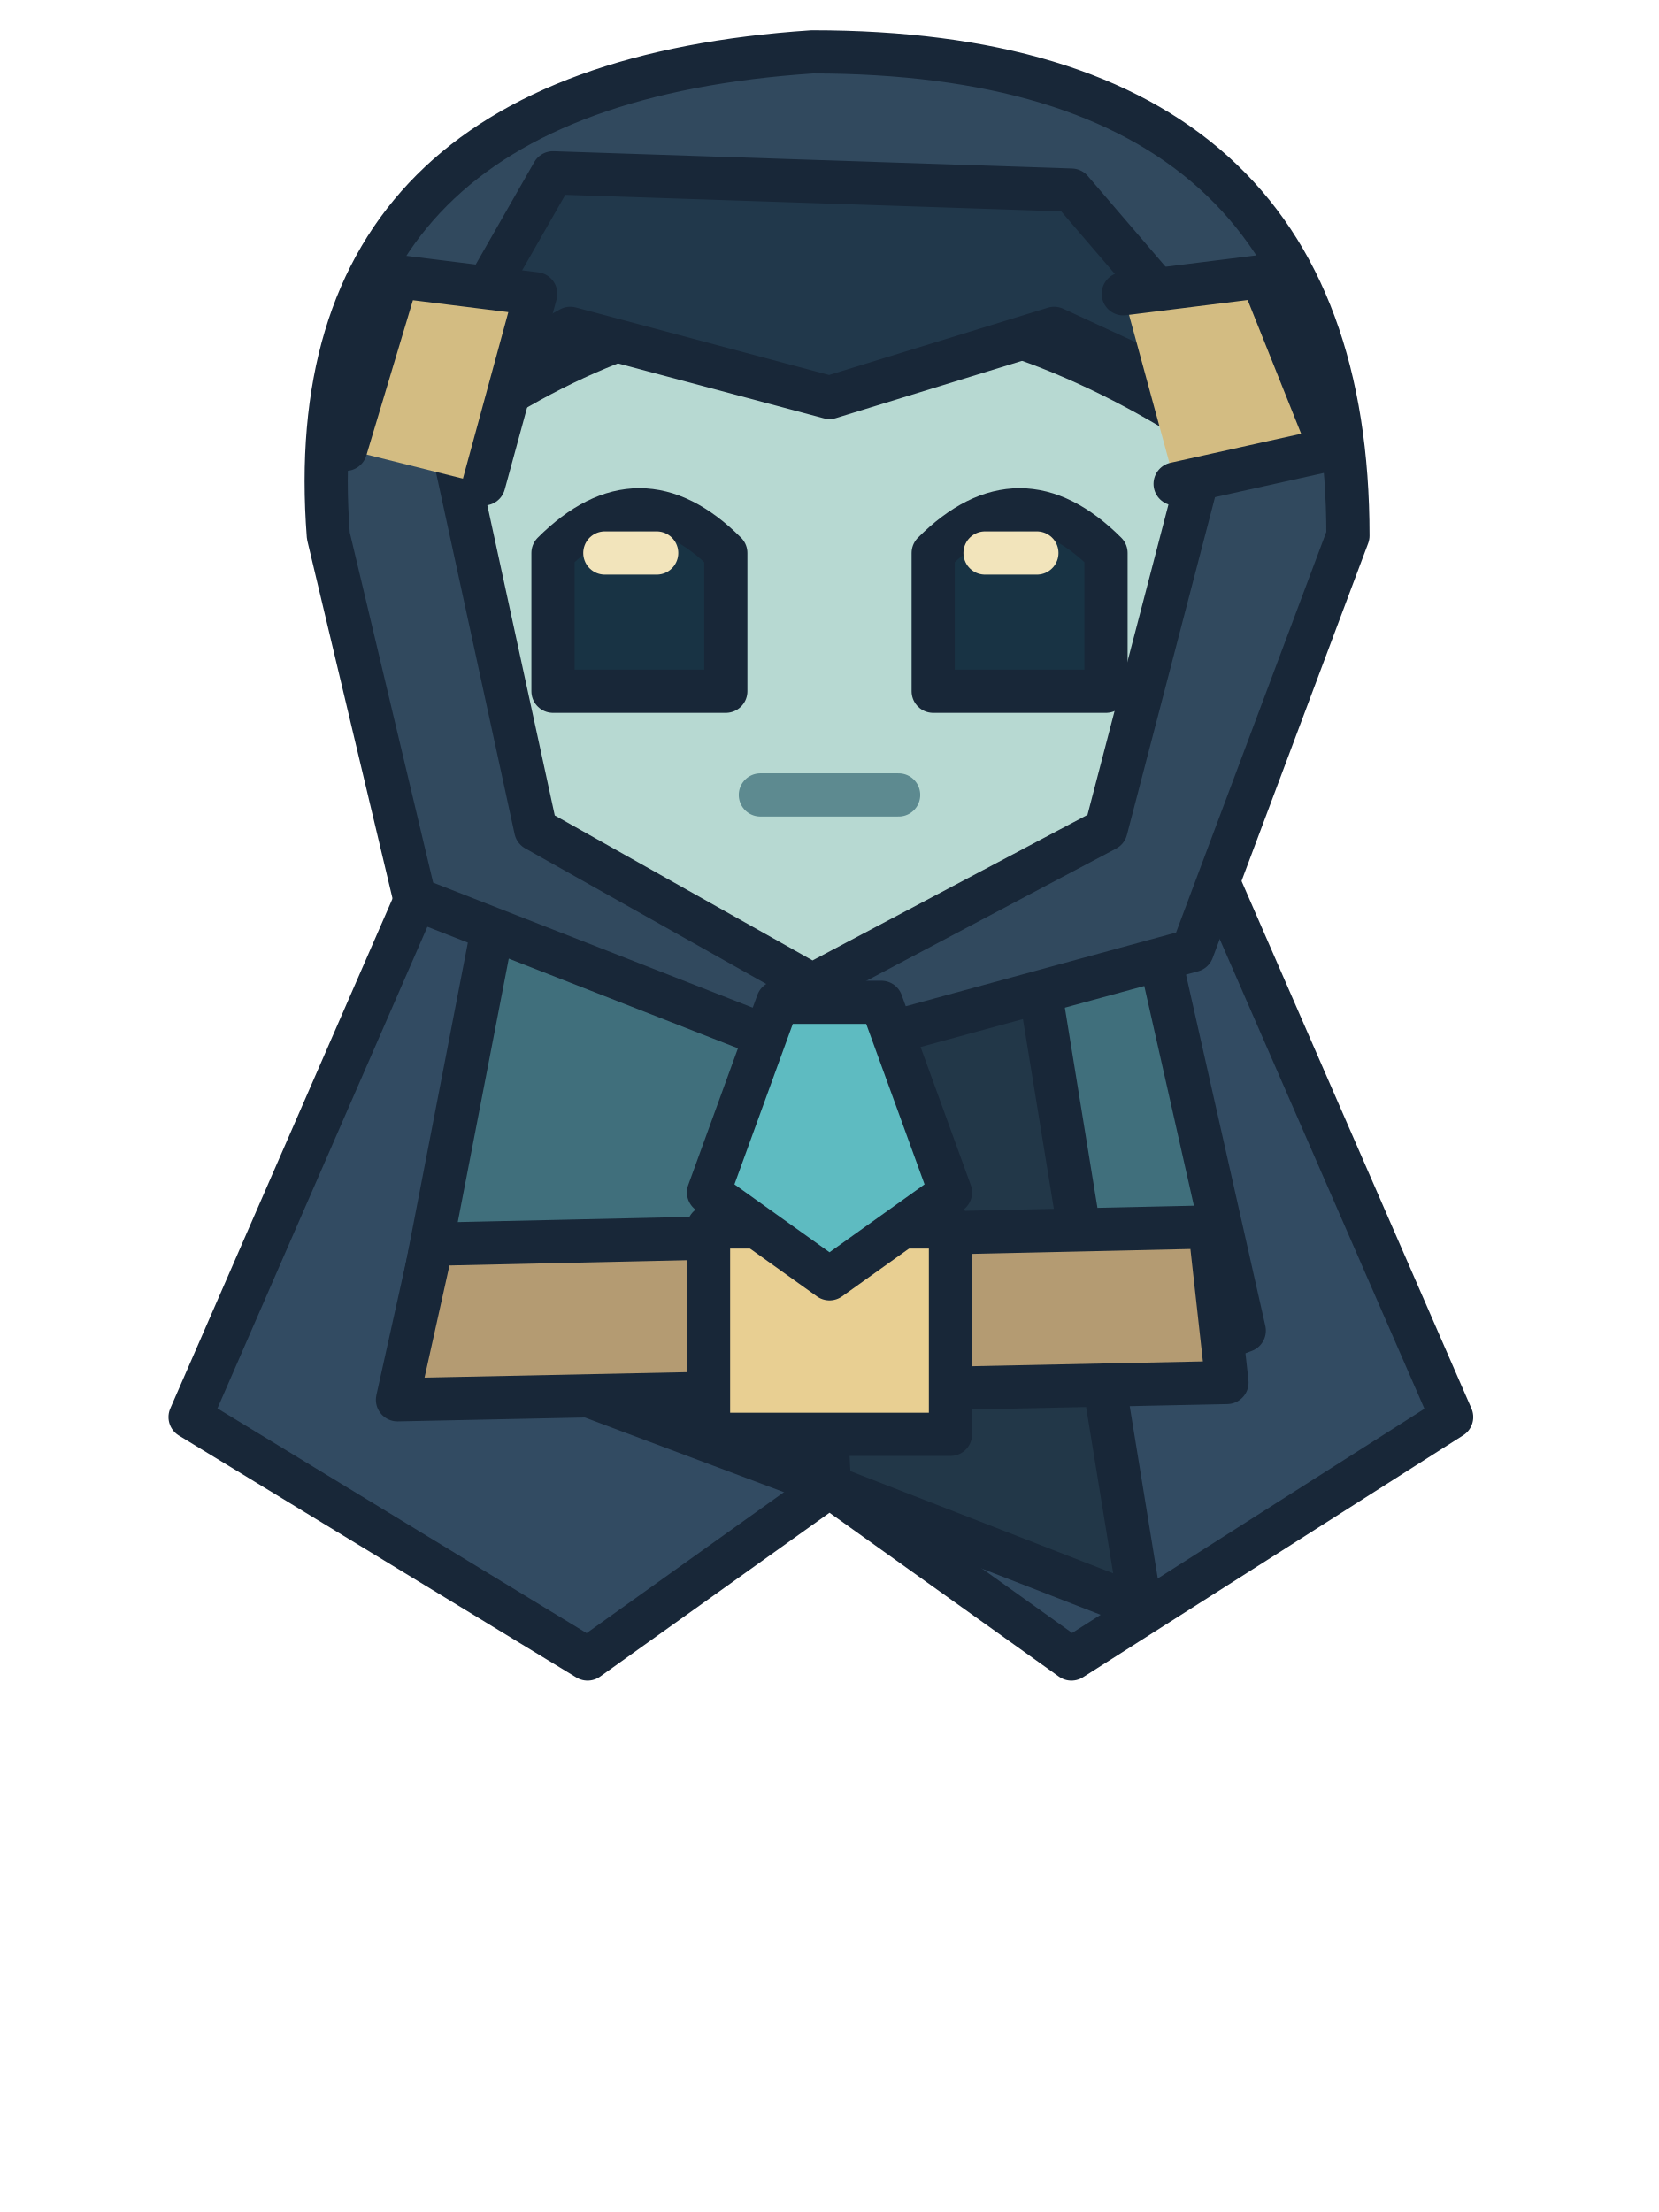
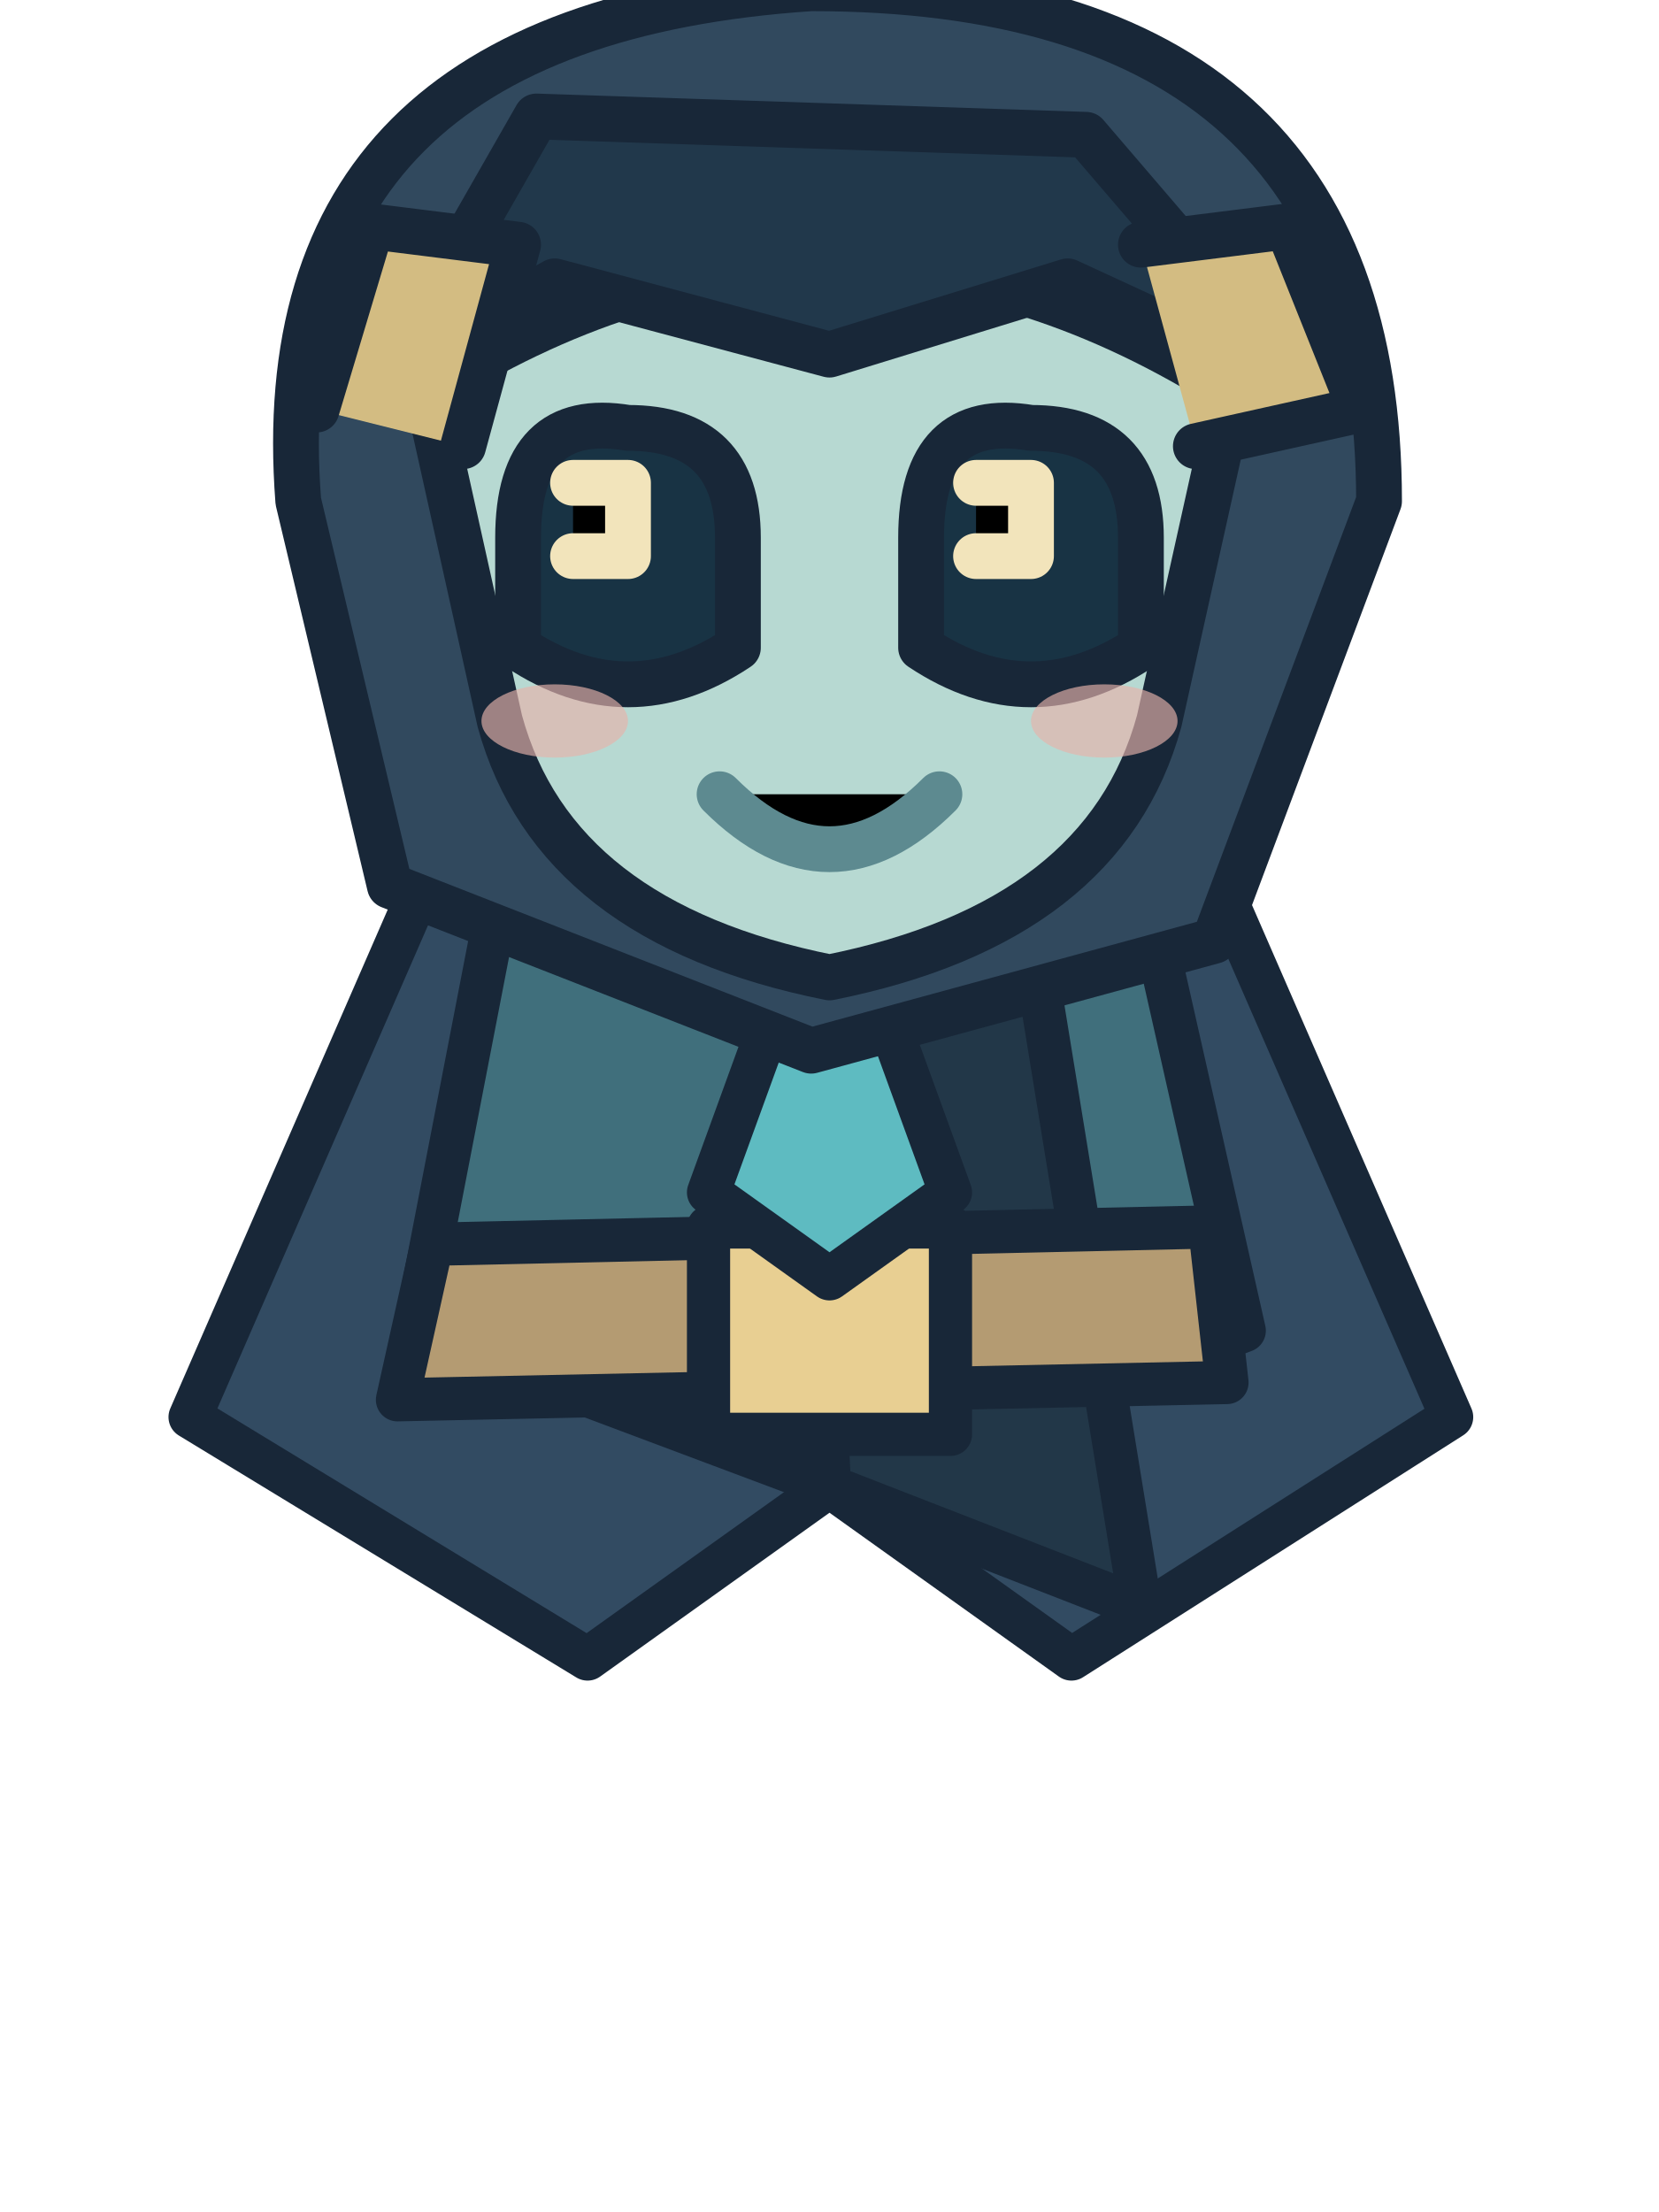
<svg xmlns="http://www.w3.org/2000/svg" width="96" height="128" viewBox="0 0 96 128">
  <g stroke="#182738" stroke-width="2.5" stroke-linejoin="round" stroke-linecap="round">
    <path fill="#324b62" d="m28 43-17 39 23 14 14-10 14 10 22-14-17-39Z" />
    <path fill="#406f7c" d="M30 46 24 77l24 9 24-9-7-31Z" />
    <path fill="#223748" d="m46 47 2 39 18 7-7-43Z" />
    <path fill="#b49b72" d="m25 72 45-1 1 9-48 1Z" />
    <path fill="#e8cf92" d="m41 71 14 0v12H41Z" />
-     <path fill="#31495e" d="M19 31Q17 5 47 3q31 0 31 28l-9 24-22 6-23-9Z" />
-     <path fill="#b7d9d2" d="M26 25q21-15 44 0l-6 23-17 9-16-9Z" />
-     <path fill="#21384b" d="m24 24 8-14 30 1 12 14-13-6-13 4-15-4Z" />
-     <path fill="#183344" d="M32 32q5-5 10 0v8H32Zm22 0q5-5 10 0v8H54Z" />
-     <path stroke="#f2e4bb" d="m35 32 3 0m19 0 3 0" />
-     <path stroke="#5d8a90" d="m44 46 8 0" />
-     <path fill="#d3bc82" d="m20 26 3-10 8 1-3 11m37-11 8-1 4 10-9 2" />
    <path fill="#5ebbc1" d="m45 58 6 0 4 11-7 5-7-5Z" />
+     <g transform="translate(48 29) scale(1.06) translate(-48 -31)">
+       <path fill="#31495e" d="M19 31Q17 5 47 3q31 0 31 28l-9 24-22 6-23-9Z" />
+       <path fill="#b7d9d2" d="M26 25Q48 11 70 25L66 43Q63 54 48 57Q33 54 30 43Z" />
+       <path fill="#21384b" d="m24 24 8-14 30 1 12 14-13-6-13 4-15-4Z" />
+       <path fill="#183344" d="M31 33Q31 26 37 27Q43 27 43 33V39Q37 43 31 39ZM53 33Q53 26 59 27Q65 27 65 33V39Q59 43 53 39Z" />
+       <path stroke="#f2e4bb" d="M34 30h3v4h-3m22-4h3v4h-3" />
+       <path stroke="#5d8a90" d="M42 47Q48 53 54 47" />
+       <path fill="#d3bc82" d="m20 26 3-10 8 1-3 11m37-11 8-1 4 10-9 2" />
+       <ellipse cx="33" cy="43" rx="4" ry="2" fill="#e7b2aa" stroke="none" opacity=".65" />
+       <ellipse cx="63" cy="43" rx="4" ry="2" fill="#e7b2aa" stroke="none" opacity=".65" />
+     </g>
  </g>
</svg>
